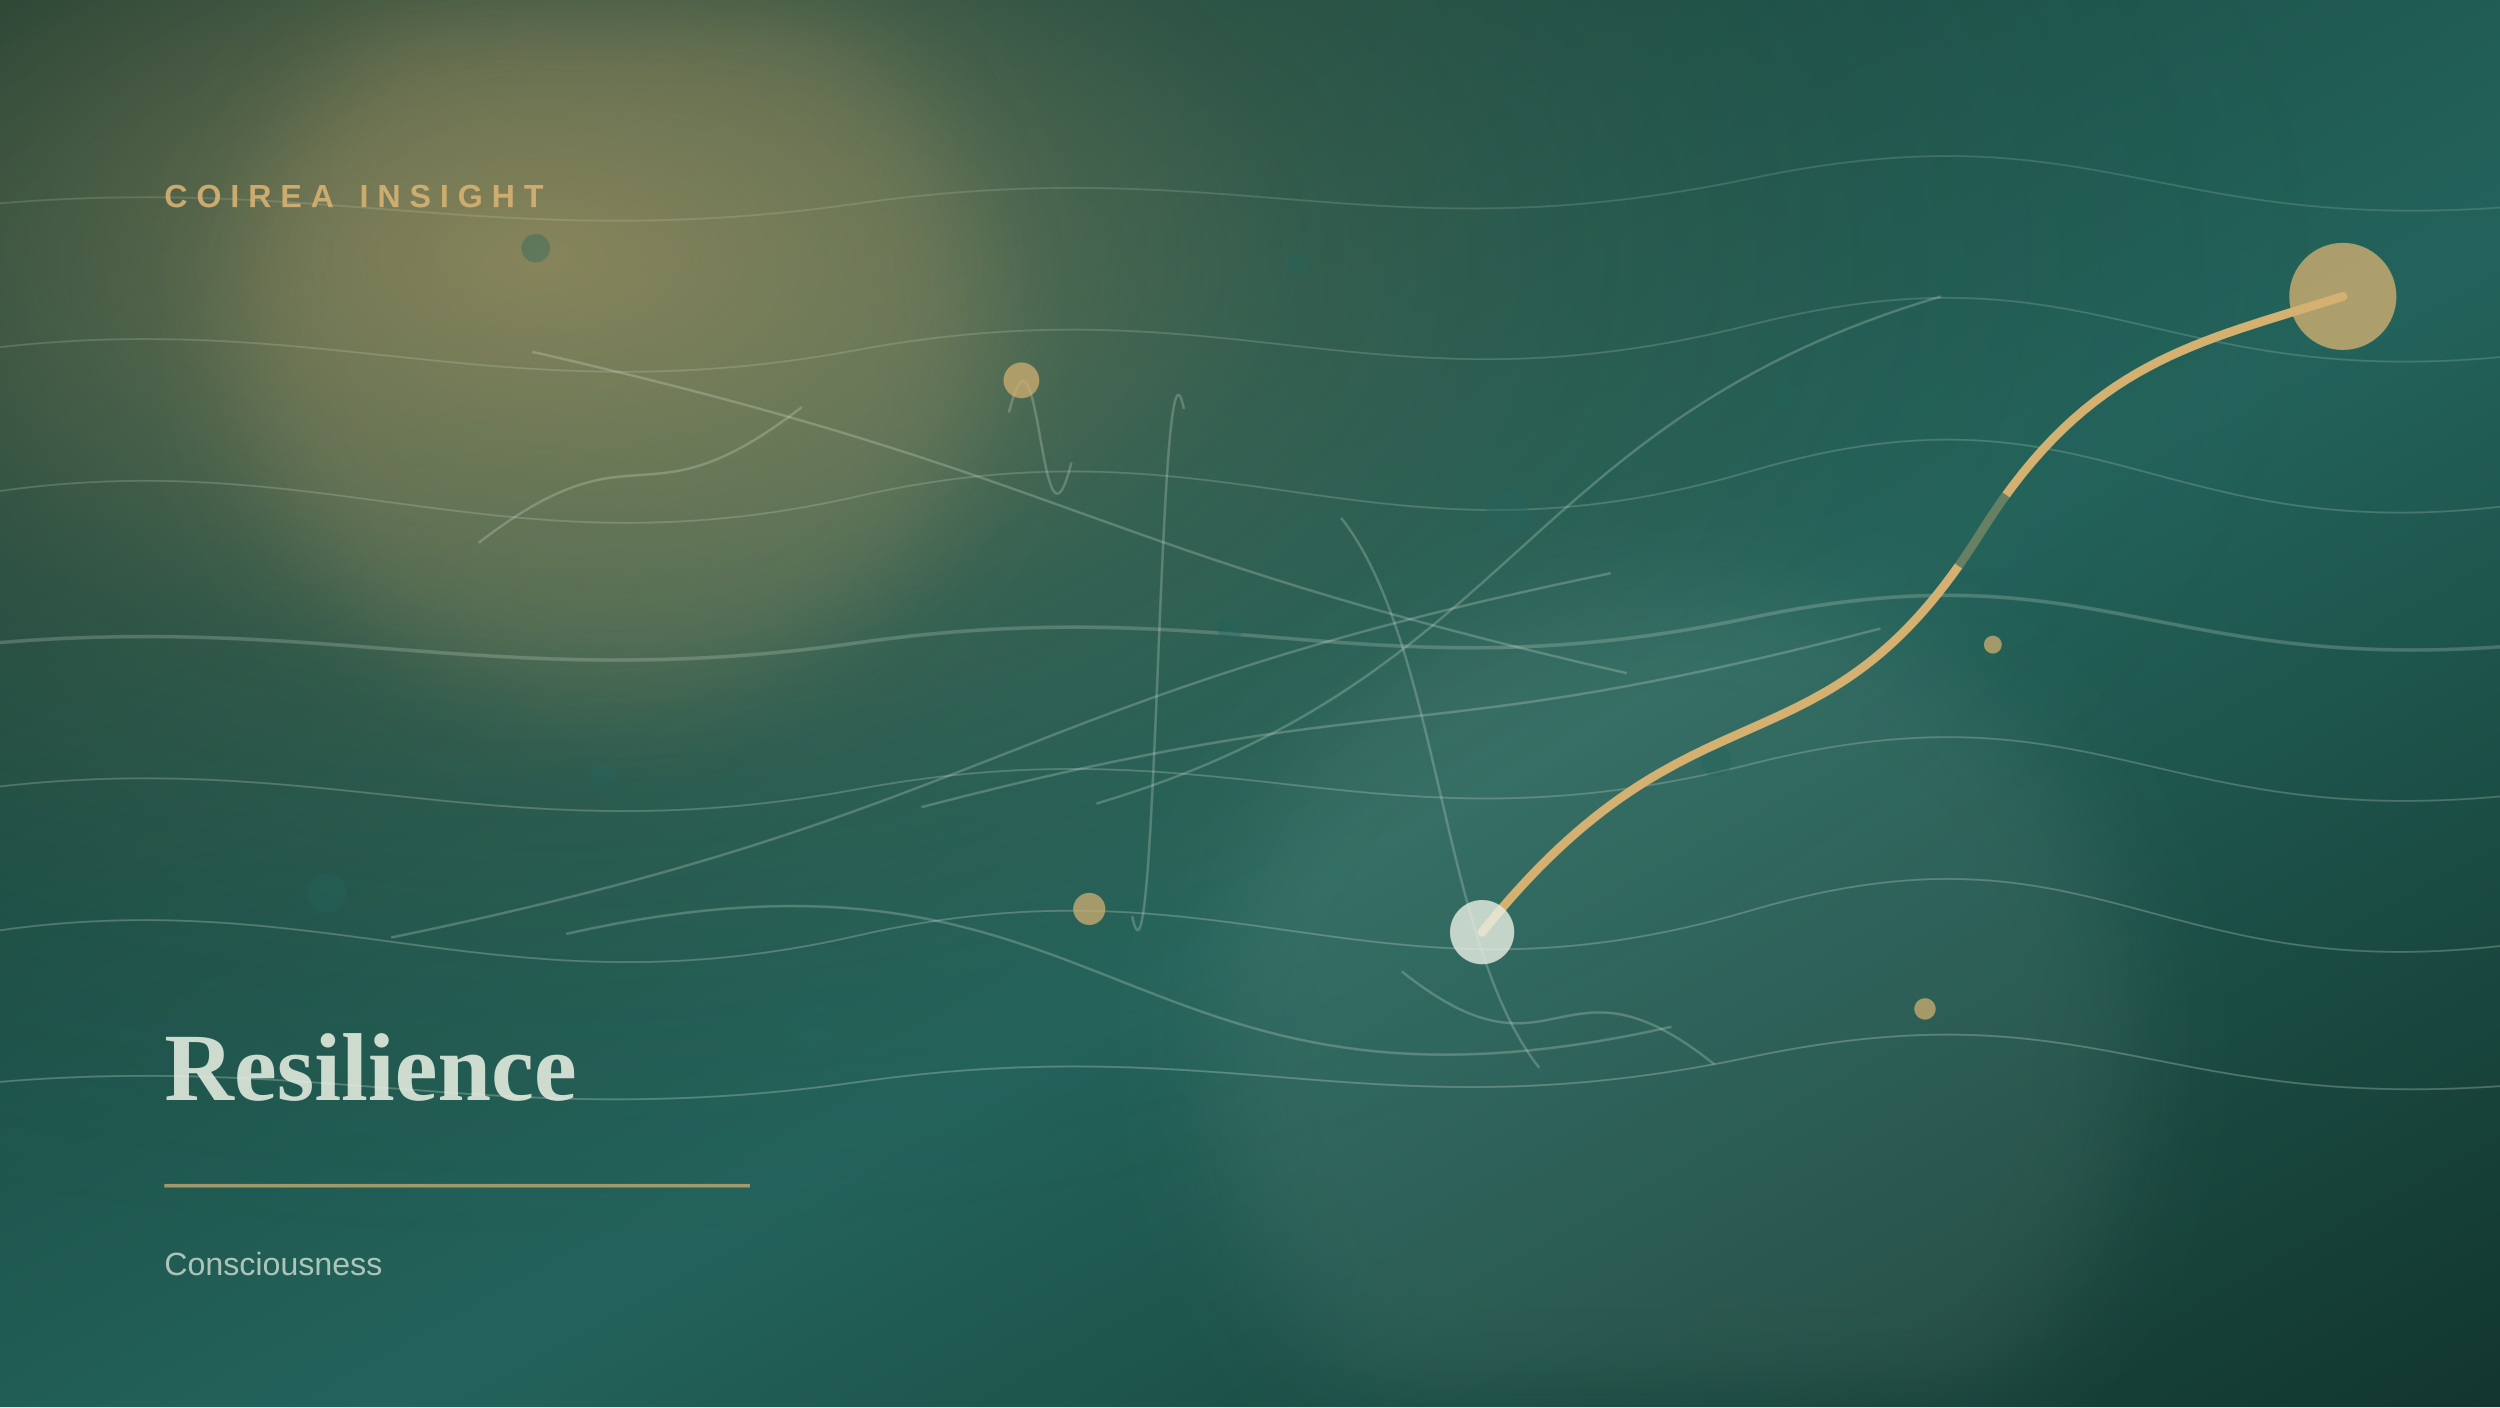
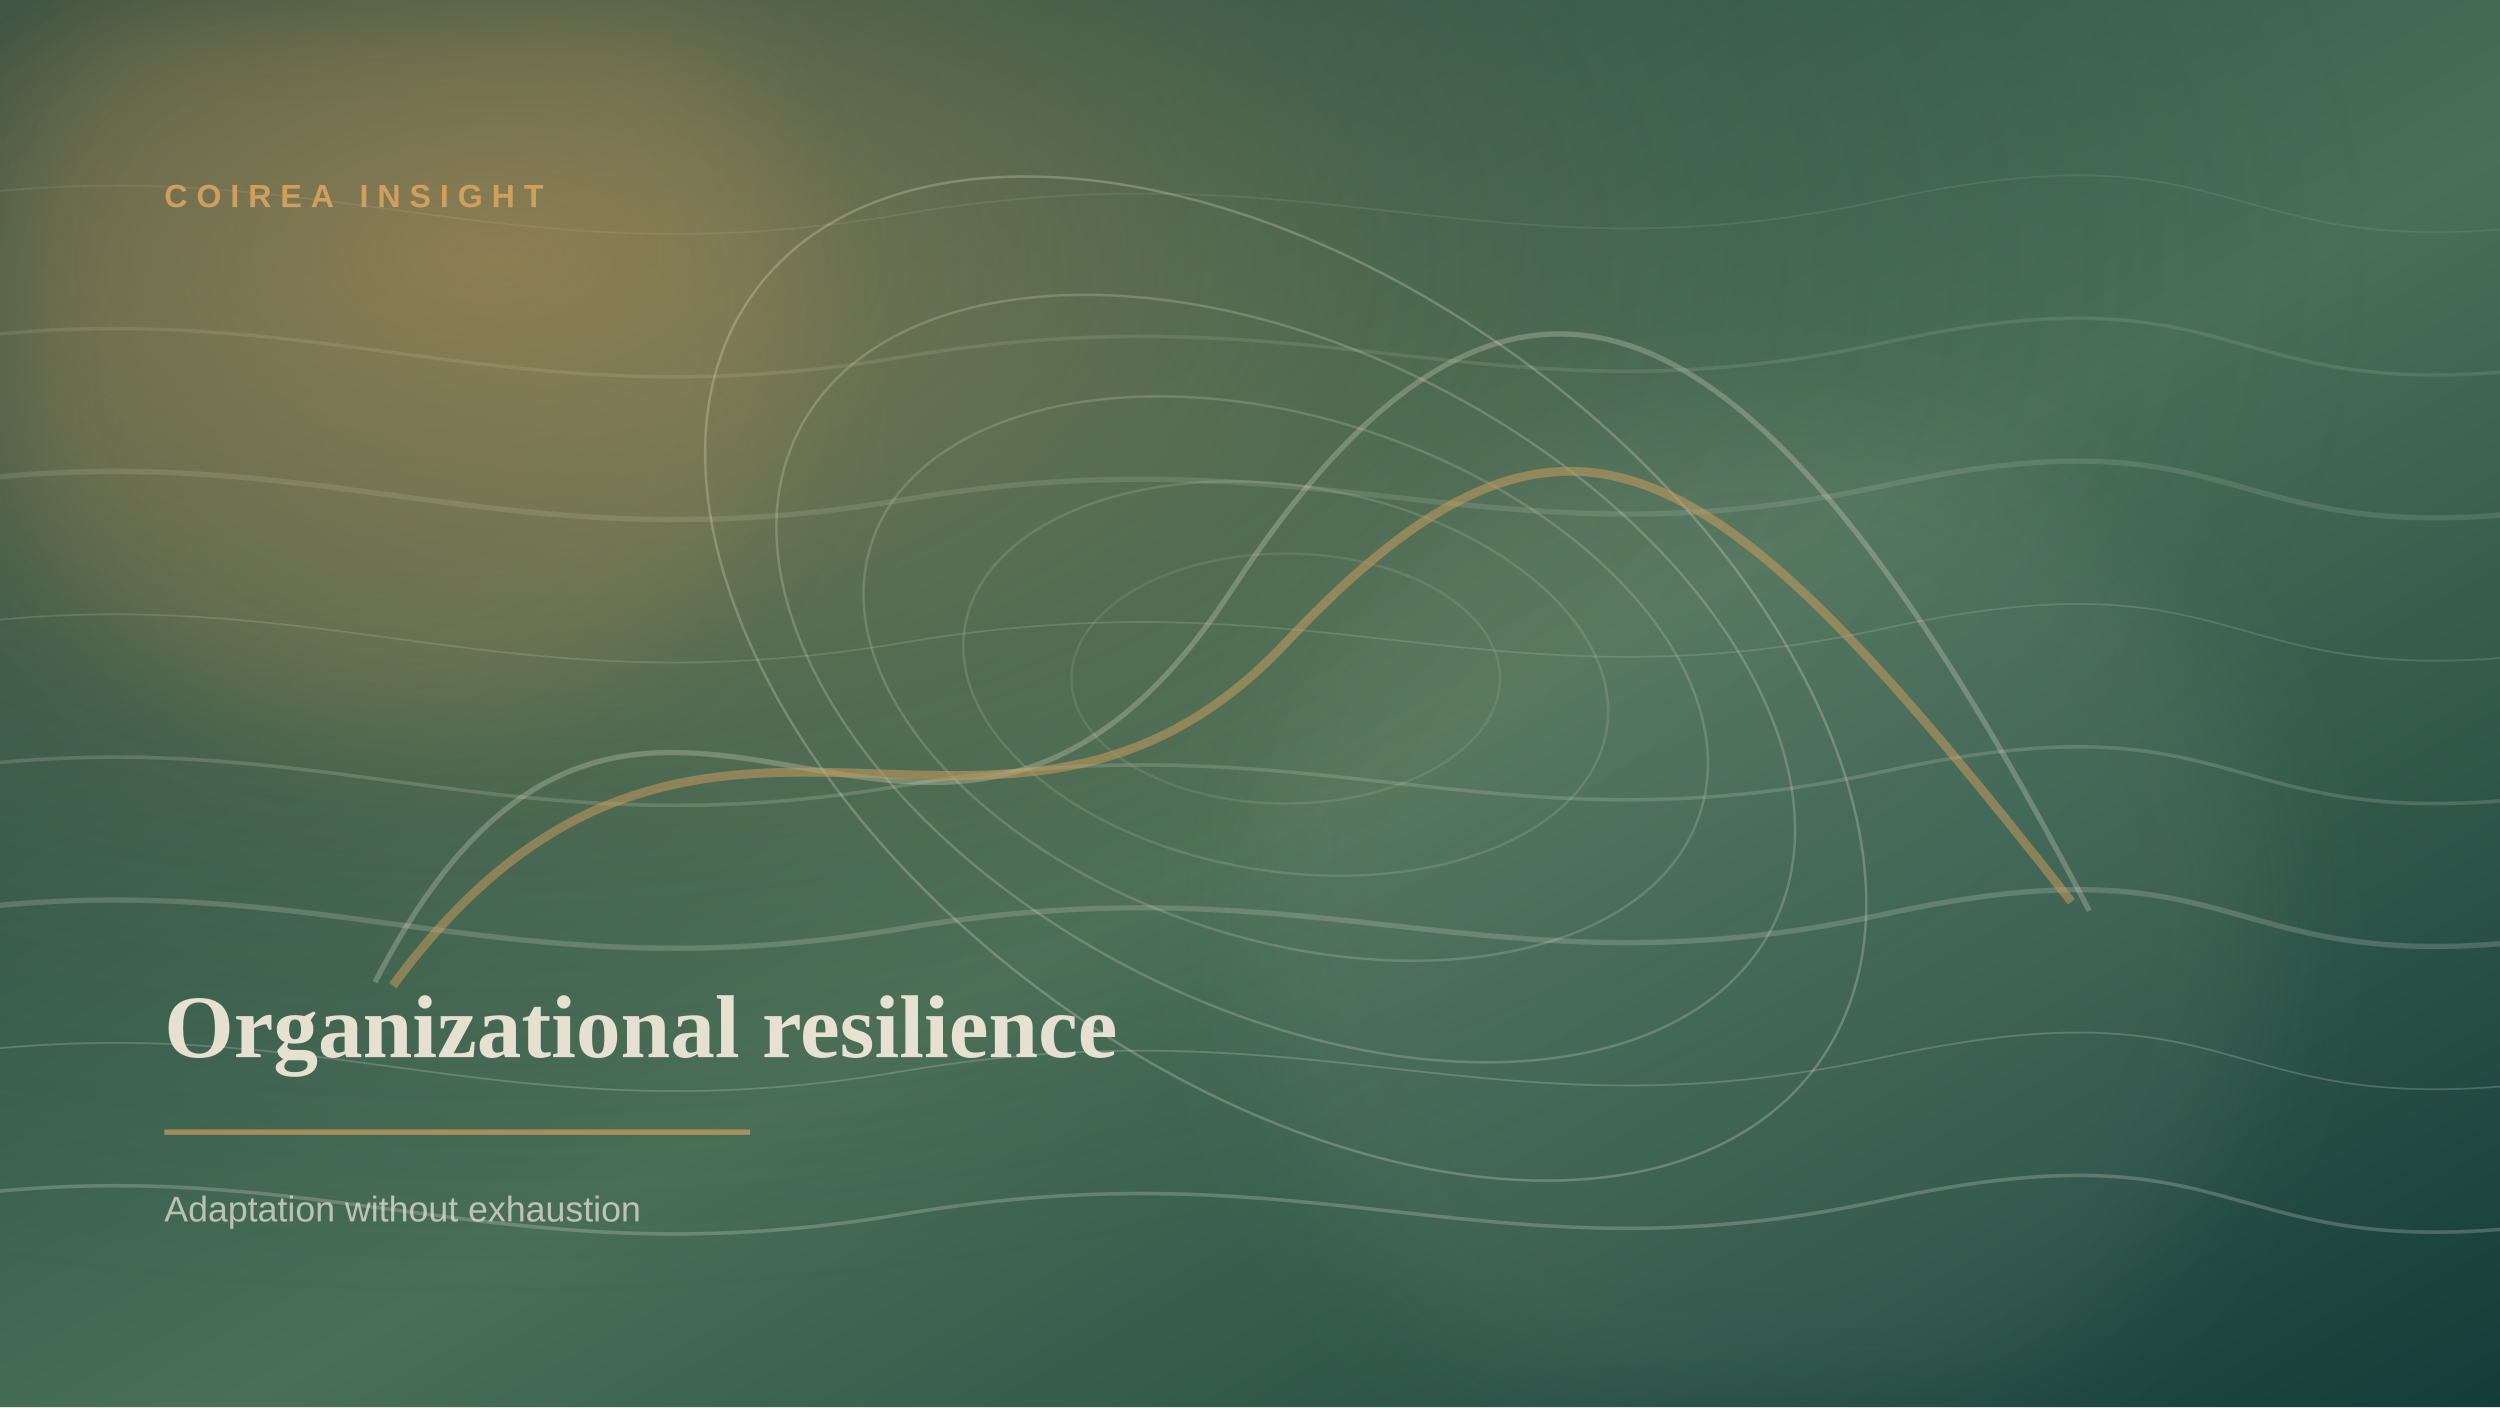
<svg xmlns="http://www.w3.org/2000/svg" width="1400" height="788" viewBox="0 0 1400 788" role="img" aria-labelledby="title desc">
  <defs>
    <linearGradient id="bg" x1="0" y1="0" x2="1" y2="1">
-       <stop offset="0" stop-color="#12362d" />
-       <stop offset=".58" stop-color="#23635b" />
-       <stop offset="1" stop-color="#12362d" />
+       <stop offset="0" stop-color="#143d3a" />
+       <stop offset=".55" stop-color="#496f57" />
+       <stop offset="1" stop-color="#143d3a" />
    </linearGradient>
-     <radialGradient id="glow" cx=".22" cy=".18" r=".72">
-       <stop offset="0" stop-color="#d4b071" stop-opacity=".5" />
-       <stop offset=".42" stop-color="#d4b071" stop-opacity=".12" />
-       <stop offset="1" stop-color="#12362d" stop-opacity="0" />
+     <radialGradient id="glow" cx=".2" cy=".18" r=".76">
+       <stop offset="0" stop-color="#d2a05f" stop-opacity=".52" />
+       <stop offset=".46" stop-color="#d2a05f" stop-opacity=".14" />
+       <stop offset="1" stop-color="#143d3a" stop-opacity="0" />
    </radialGradient>
    <filter id="soft">
-       <feGaussianBlur stdDeviation="28" />
+       <feGaussianBlur stdDeviation="30" />
    </filter>
  </defs>
  <rect width="1400" height="788" fill="url(#bg)" />
  <rect width="1400" height="788" fill="url(#glow)" />
-   <circle cx="343" cy="183" r="210" fill="#d4b071" opacity=".18" filter="url(#soft)" />
-   <circle cx="937" cy="587" r="260" fill="#e8efe2" opacity=".08" filter="url(#soft)" />
-   <path d="M-40 118 C 170 92, 270 144, 480 114 S 770 144, 980 100 S 1210 144, 1460 110" fill="none" stroke="#e8efe2" stroke-width="1" opacity="0.16" />
-   <path d="M-40 200 C 170 165, 270 235, 480 196 S 770 235, 980 182 S 1210 235, 1460 192" fill="none" stroke="#e8efe2" stroke-width="1" opacity="0.178" />
-   <path d="M-40 282 C 170 238, 270 326, 480 278 S 770 326, 980 264 S 1210 326, 1460 274" fill="none" stroke="#e8efe2" stroke-width="1" opacity="0.196" />
-   <path d="M-40 364 C 170 338, 270 390, 480 360 S 770 390, 980 346 S 1210 390, 1460 356" fill="none" stroke="#e8efe2" stroke-width="2" opacity="0.214" />
-   <path d="M-40 446 C 170 411, 270 481, 480 442 S 770 481, 980 428 S 1210 481, 1460 438" fill="none" stroke="#e8efe2" stroke-width="1" opacity="0.232" />
-   <path d="M-40 528 C 170 484, 270 572, 480 524 S 770 572, 980 510 S 1210 572, 1460 520" fill="none" stroke="#e8efe2" stroke-width="1" opacity="0.25" />
-   <path d="M-40 610 C 170 584, 270 636, 480 606 S 770 636, 980 592 S 1210 636, 1460 602" fill="none" stroke="#e8efe2" stroke-width="1" opacity="0.268" />
-   <path d="M516 452 C 784.5 382, 784.5 422, 1053 352" fill="none" stroke="#e8efe2" stroke-width="1.4" opacity=".24" />
-   <path d="M219 525 C 560.5 455, 560.5 391, 902 321" fill="none" stroke="#e8efe2" stroke-width="1.4" opacity=".24" />
-   <path d="M862 598 C 806.5 528, 806.5 360, 751 290" fill="none" stroke="#e8efe2" stroke-width="1.4" opacity=".24" />
-   <path d="M565 231 C 582.5 161, 582.5 329, 600 259" fill="none" stroke="#e8efe2" stroke-width="1.4" opacity=".24" />
-   <path d="M268 304 C 358.5 234, 358.5 298, 449 228" fill="none" stroke="#e8efe2" stroke-width="1.4" opacity=".24" />
-   <path d="M911 377 C 604.5 307, 604.5 267, 298 197" fill="none" stroke="#e8efe2" stroke-width="1.4" opacity=".24" />
-   <path d="M614 450 C 850.5 380, 850.5 236, 1087 166" fill="none" stroke="#e8efe2" stroke-width="1.4" opacity=".24" />
-   <path d="M317 523 C 626.5 453, 626.5 645, 936 575" fill="none" stroke="#e8efe2" stroke-width="1.4" opacity=".24" />
-   <path d="M960 596 C 872.5 526, 872.5 614, 785 544" fill="none" stroke="#e8efe2" stroke-width="1.4" opacity=".24" />
-   <path d="M663 229 C 648.5 159, 648.5 583, 634 513" fill="none" stroke="#e8efe2" stroke-width="1.4" opacity=".24" />
-   <circle cx="1078" cy="565" r="6" fill="#d4b071" opacity="0.72" />
-   <circle cx="689" cy="352" r="7" fill="#23635b" opacity="0.38" />
-   <circle cx="300" cy="139" r="8" fill="#23635b" opacity="0.38" />
-   <circle cx="961" cy="426" r="9" fill="#23635b" opacity="0.38" />
-   <circle cx="572" cy="213" r="10" fill="#d4b071" opacity="0.72" />
-   <circle cx="183" cy="500" r="11" fill="#23635b" opacity="0.38" />
-   <circle cx="844" cy="287" r="12" fill="#23635b" opacity="0.38" />
-   <circle cx="455" cy="574" r="13" fill="#23635b" opacity="0.38" />
-   <circle cx="1116" cy="361" r="5" fill="#d4b071" opacity="0.72" />
-   <circle cx="727" cy="148" r="6" fill="#23635b" opacity="0.38" />
-   <circle cx="338" cy="435" r="7" fill="#23635b" opacity="0.38" />
-   <circle cx="999" cy="222" r="8" fill="#23635b" opacity="0.38" />
-   <circle cx="610" cy="509" r="9" fill="#d4b071" opacity="0.72" />
-   <g transform="translate(800 112)">
-     <path d="M30 410 C150 260 220 330 310 185 C370 90 430 80 512 54" fill="none" stroke="#d4b071" stroke-width="5" stroke-linecap="round" />
-     <circle cx="30" cy="410" r="18" fill="#e8efe2" opacity=".8" />
-     <circle cx="310" cy="185" r="24" fill="#23635b" opacity=".62" />
-     <circle cx="512" cy="54" r="30" fill="#d4b071" opacity=".78" />
+   <circle cx="220" cy="180" r="230" fill="#d2a05f" opacity=".16" filter="url(#soft)" />
+   <circle cx="986" cy="520" r="285" fill="#f3eadb" opacity=".07" filter="url(#soft)" />
+   <path d="M-60 115 C170 75, 270 160, 505 120 S835 160, 1055 112 S1235 160, 1465 120" fill="none" stroke="#f3eadb" stroke-width="1" opacity="0.09" />
+   <path d="M-60 195 C170 155, 270 240, 505 200 S835 240, 1055 192 S1235 240, 1465 200" fill="none" stroke="#f3eadb" stroke-width="2" opacity="0.11" />
+   <path d="M-60 275 C170 235, 270 320, 505 280 S835 320, 1055 272 S1235 320, 1465 280" fill="none" stroke="#f3eadb" stroke-width="3" opacity="0.13" />
+   <path d="M-60 355 C170 315, 270 400, 505 360 S835 400, 1055 352 S1235 400, 1465 360" fill="none" stroke="#f3eadb" stroke-width="1" opacity="0.15" />
+   <path d="M-60 435 C170 395, 270 480, 505 440 S835 480, 1055 432 S1235 480, 1465 440" fill="none" stroke="#f3eadb" stroke-width="2" opacity="0.17" />
+   <path d="M-60 515 C170 475, 270 560, 505 520 S835 560, 1055 512 S1235 560, 1465 520" fill="none" stroke="#f3eadb" stroke-width="3" opacity="0.19" />
+   <path d="M-60 595 C170 555, 270 640, 505 600 S835 640, 1055 592 S1235 640, 1465 600" fill="none" stroke="#f3eadb" stroke-width="1" opacity="0.21" />
+   <path d="M-60 675 C170 635, 270 720, 505 680 S835 720, 1055 672 S1235 720, 1465 680" fill="none" stroke="#f3eadb" stroke-width="2" opacity="0.23" />
+   <g opacity=".9">
+     <ellipse cx="720" cy="380" rx="120" ry="70" fill="none" stroke="#f3eadb" stroke-width="1.4" opacity="0.12" transform="rotate(0 720 380)" />
+     <ellipse cx="720" cy="380" rx="182" ry="108" fill="none" stroke="#f3eadb" stroke-width="1.4" opacity="0.16" transform="rotate(9 720 380)" />
+     <ellipse cx="720" cy="380" rx="244" ry="146" fill="none" stroke="#f3eadb" stroke-width="1.4" opacity="0.20" transform="rotate(18 720 380)" />
+     <ellipse cx="720" cy="380" rx="306" ry="184" fill="none" stroke="#f3eadb" stroke-width="1.4" opacity="0.24" transform="rotate(27 720 380)" />
+     <ellipse cx="720" cy="380" rx="368" ry="222" fill="none" stroke="#f3eadb" stroke-width="1.4" opacity="0.28" transform="rotate(36 720 380)" />
+     <path d="M210 550 C360 260, 520 590, 690 330 S1000 185, 1170 510" fill="none" stroke="#f3eadb" stroke-width="3" opacity=".28" />
+     <path d="M220 552 C390 320, 560 530, 720 360 S960 250, 1160 505" fill="none" stroke="#d2a05f" stroke-width="5" opacity=".55" />
  </g>
-   <g opacity=".92">
-     <text x="92" y="116" font-size="18" font-family="Arial, sans-serif" font-weight="800" letter-spacing="5" fill="#d4b071">COIREA INSIGHT</text>
-     <text x="92" y="616" font-size="54" font-family="Georgia, 'Times New Roman', serif" font-weight="700" fill="#e8efe2" opacity=".94">Resilience</text>
+   <g opacity=".96">
+     <text x="92" y="116" font-size="18" font-family="Arial, sans-serif" font-weight="800" letter-spacing="5" fill="#d2a05f">COIREA INSIGHT</text>
+     <text x="92" y="592" font-size="50" font-family="Georgia, 'Times New Roman', serif" font-weight="700" fill="#f3eadb" opacity=".96">Organizational resilience</text>
+     <path d="M92 634H420" stroke="#d2a05f" stroke-width="3" opacity=".72" />
+     <text x="92" y="684" font-size="20" font-family="Arial, sans-serif" fill="#f3eadb" opacity=".72">Adaptation without exhaustion</text>
  </g>
-   <path d="M92 664H420" stroke="#d4b071" stroke-width="2" opacity=".72" />
-   <text x="92" y="714" font-size="18" font-family="Arial, sans-serif" fill="#e8efe2" opacity=".7">Consciousness</text>
</svg>
